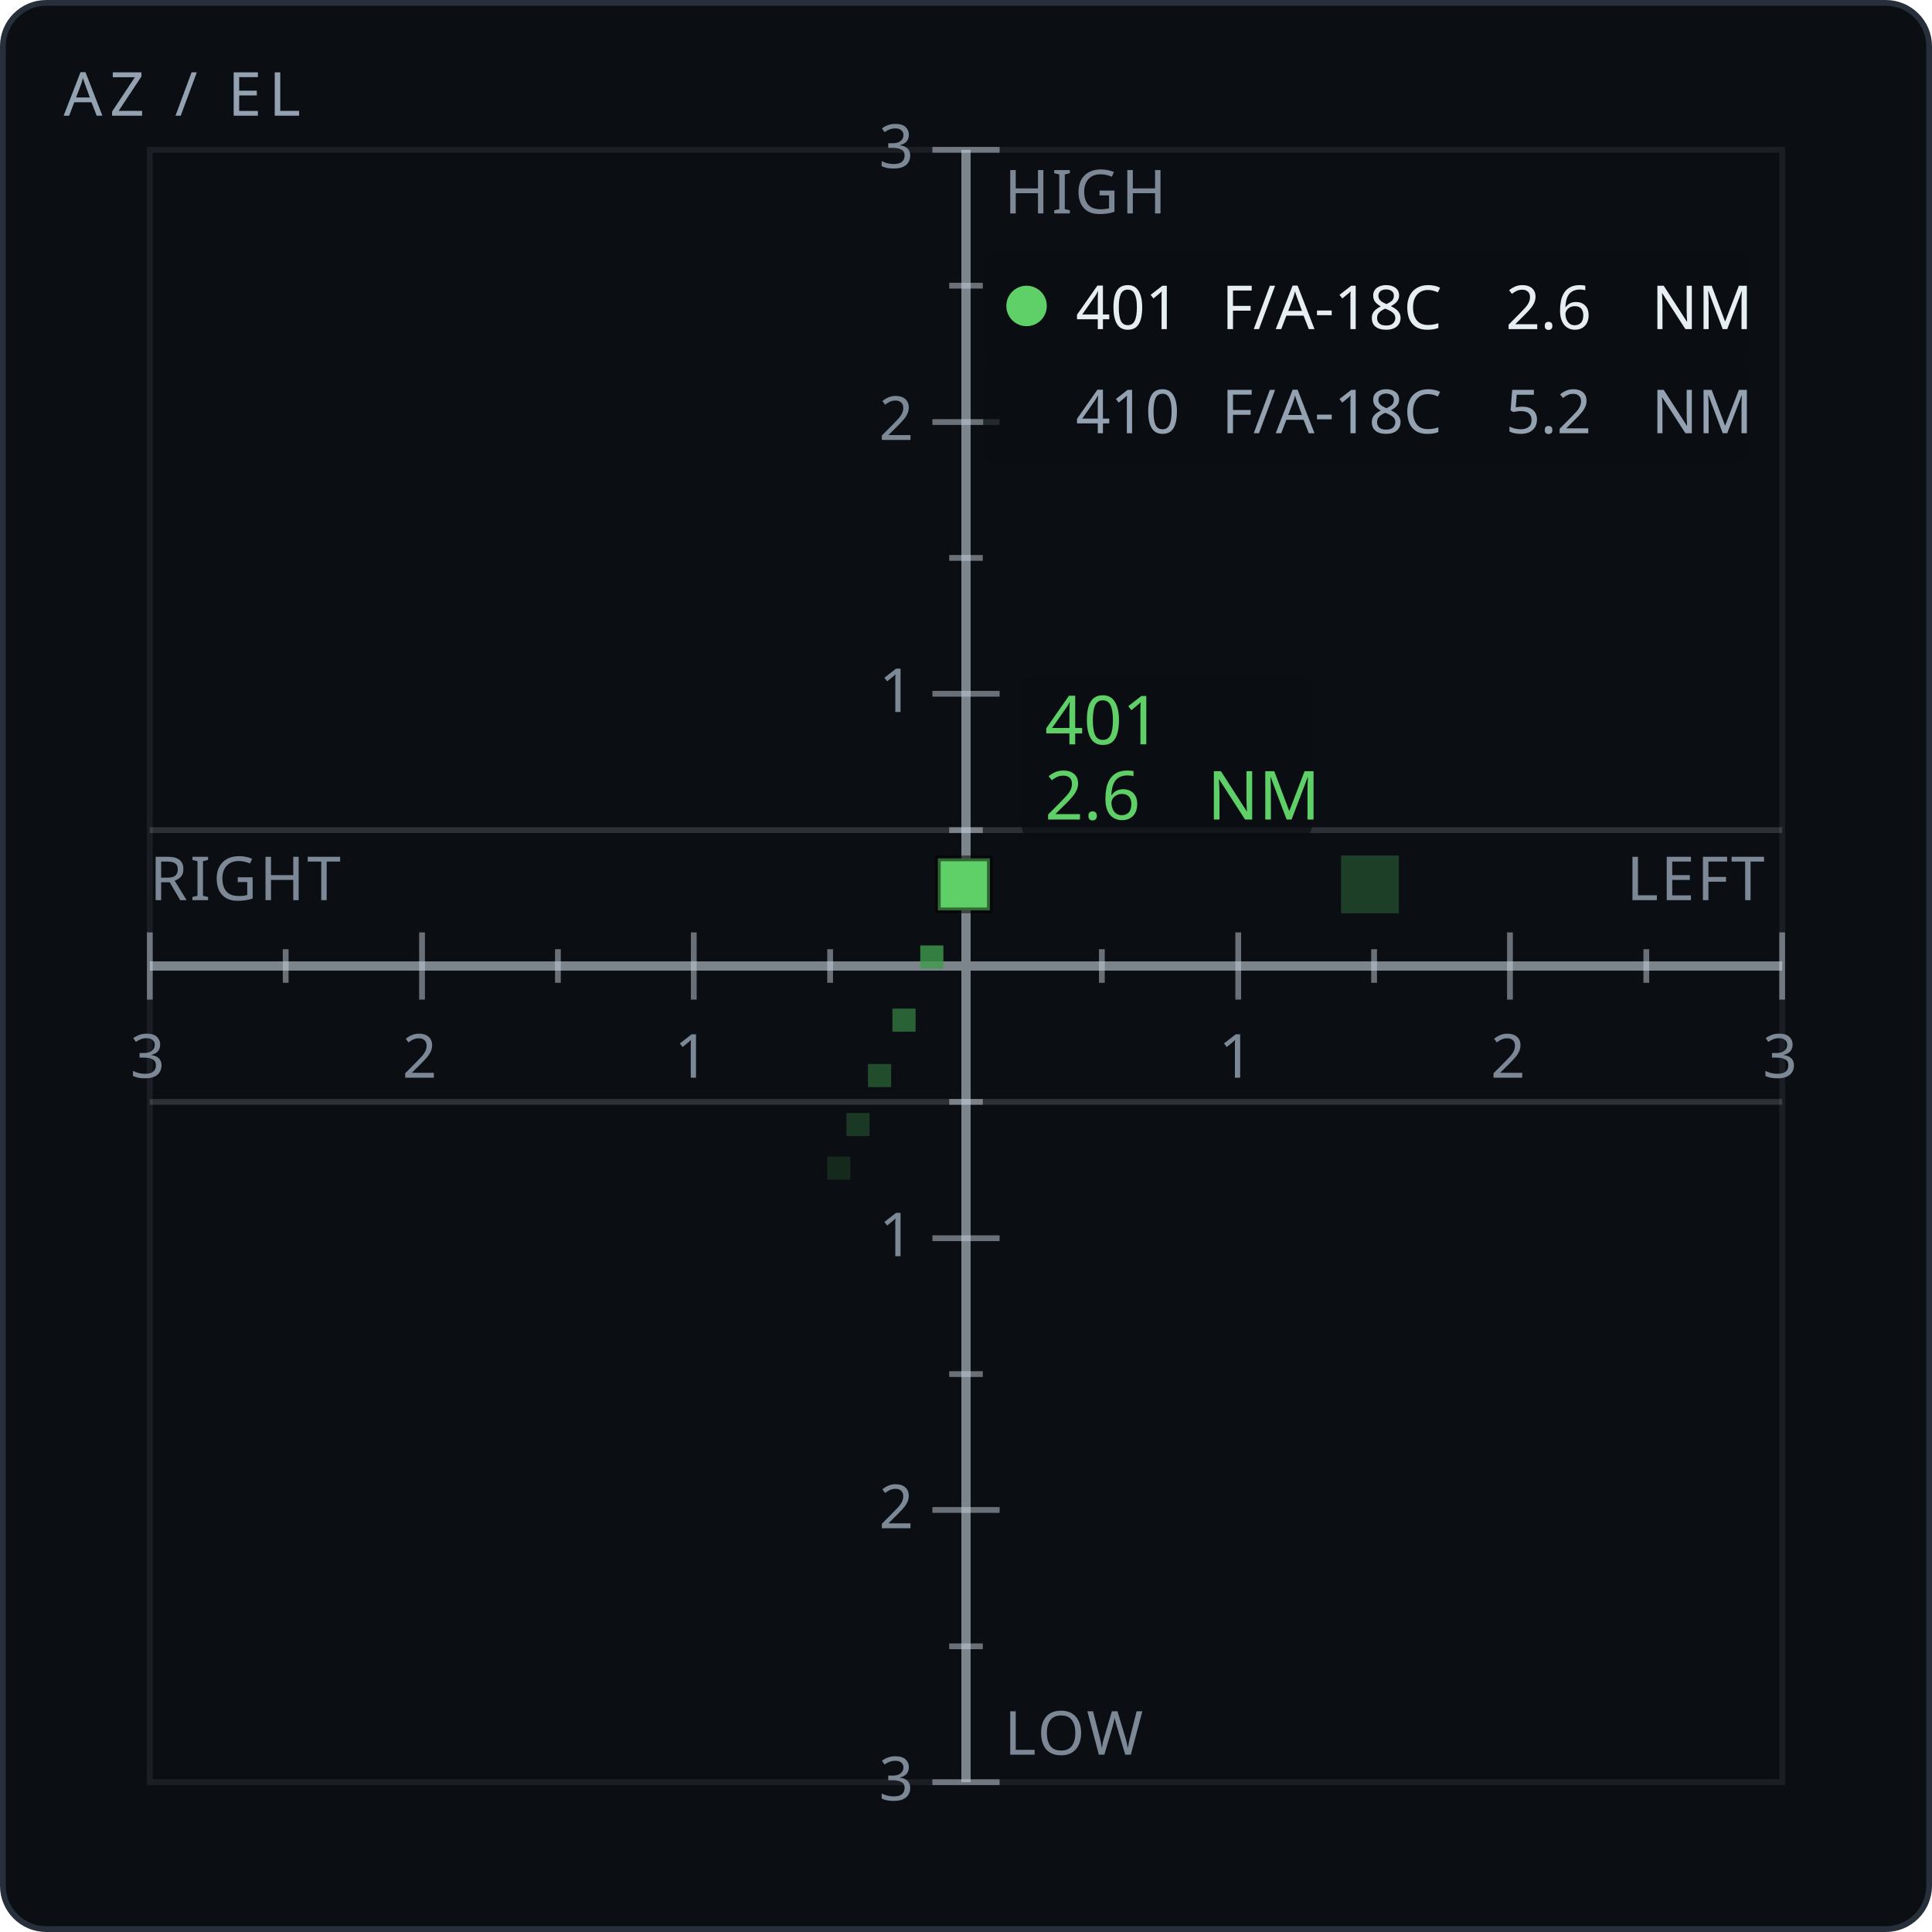
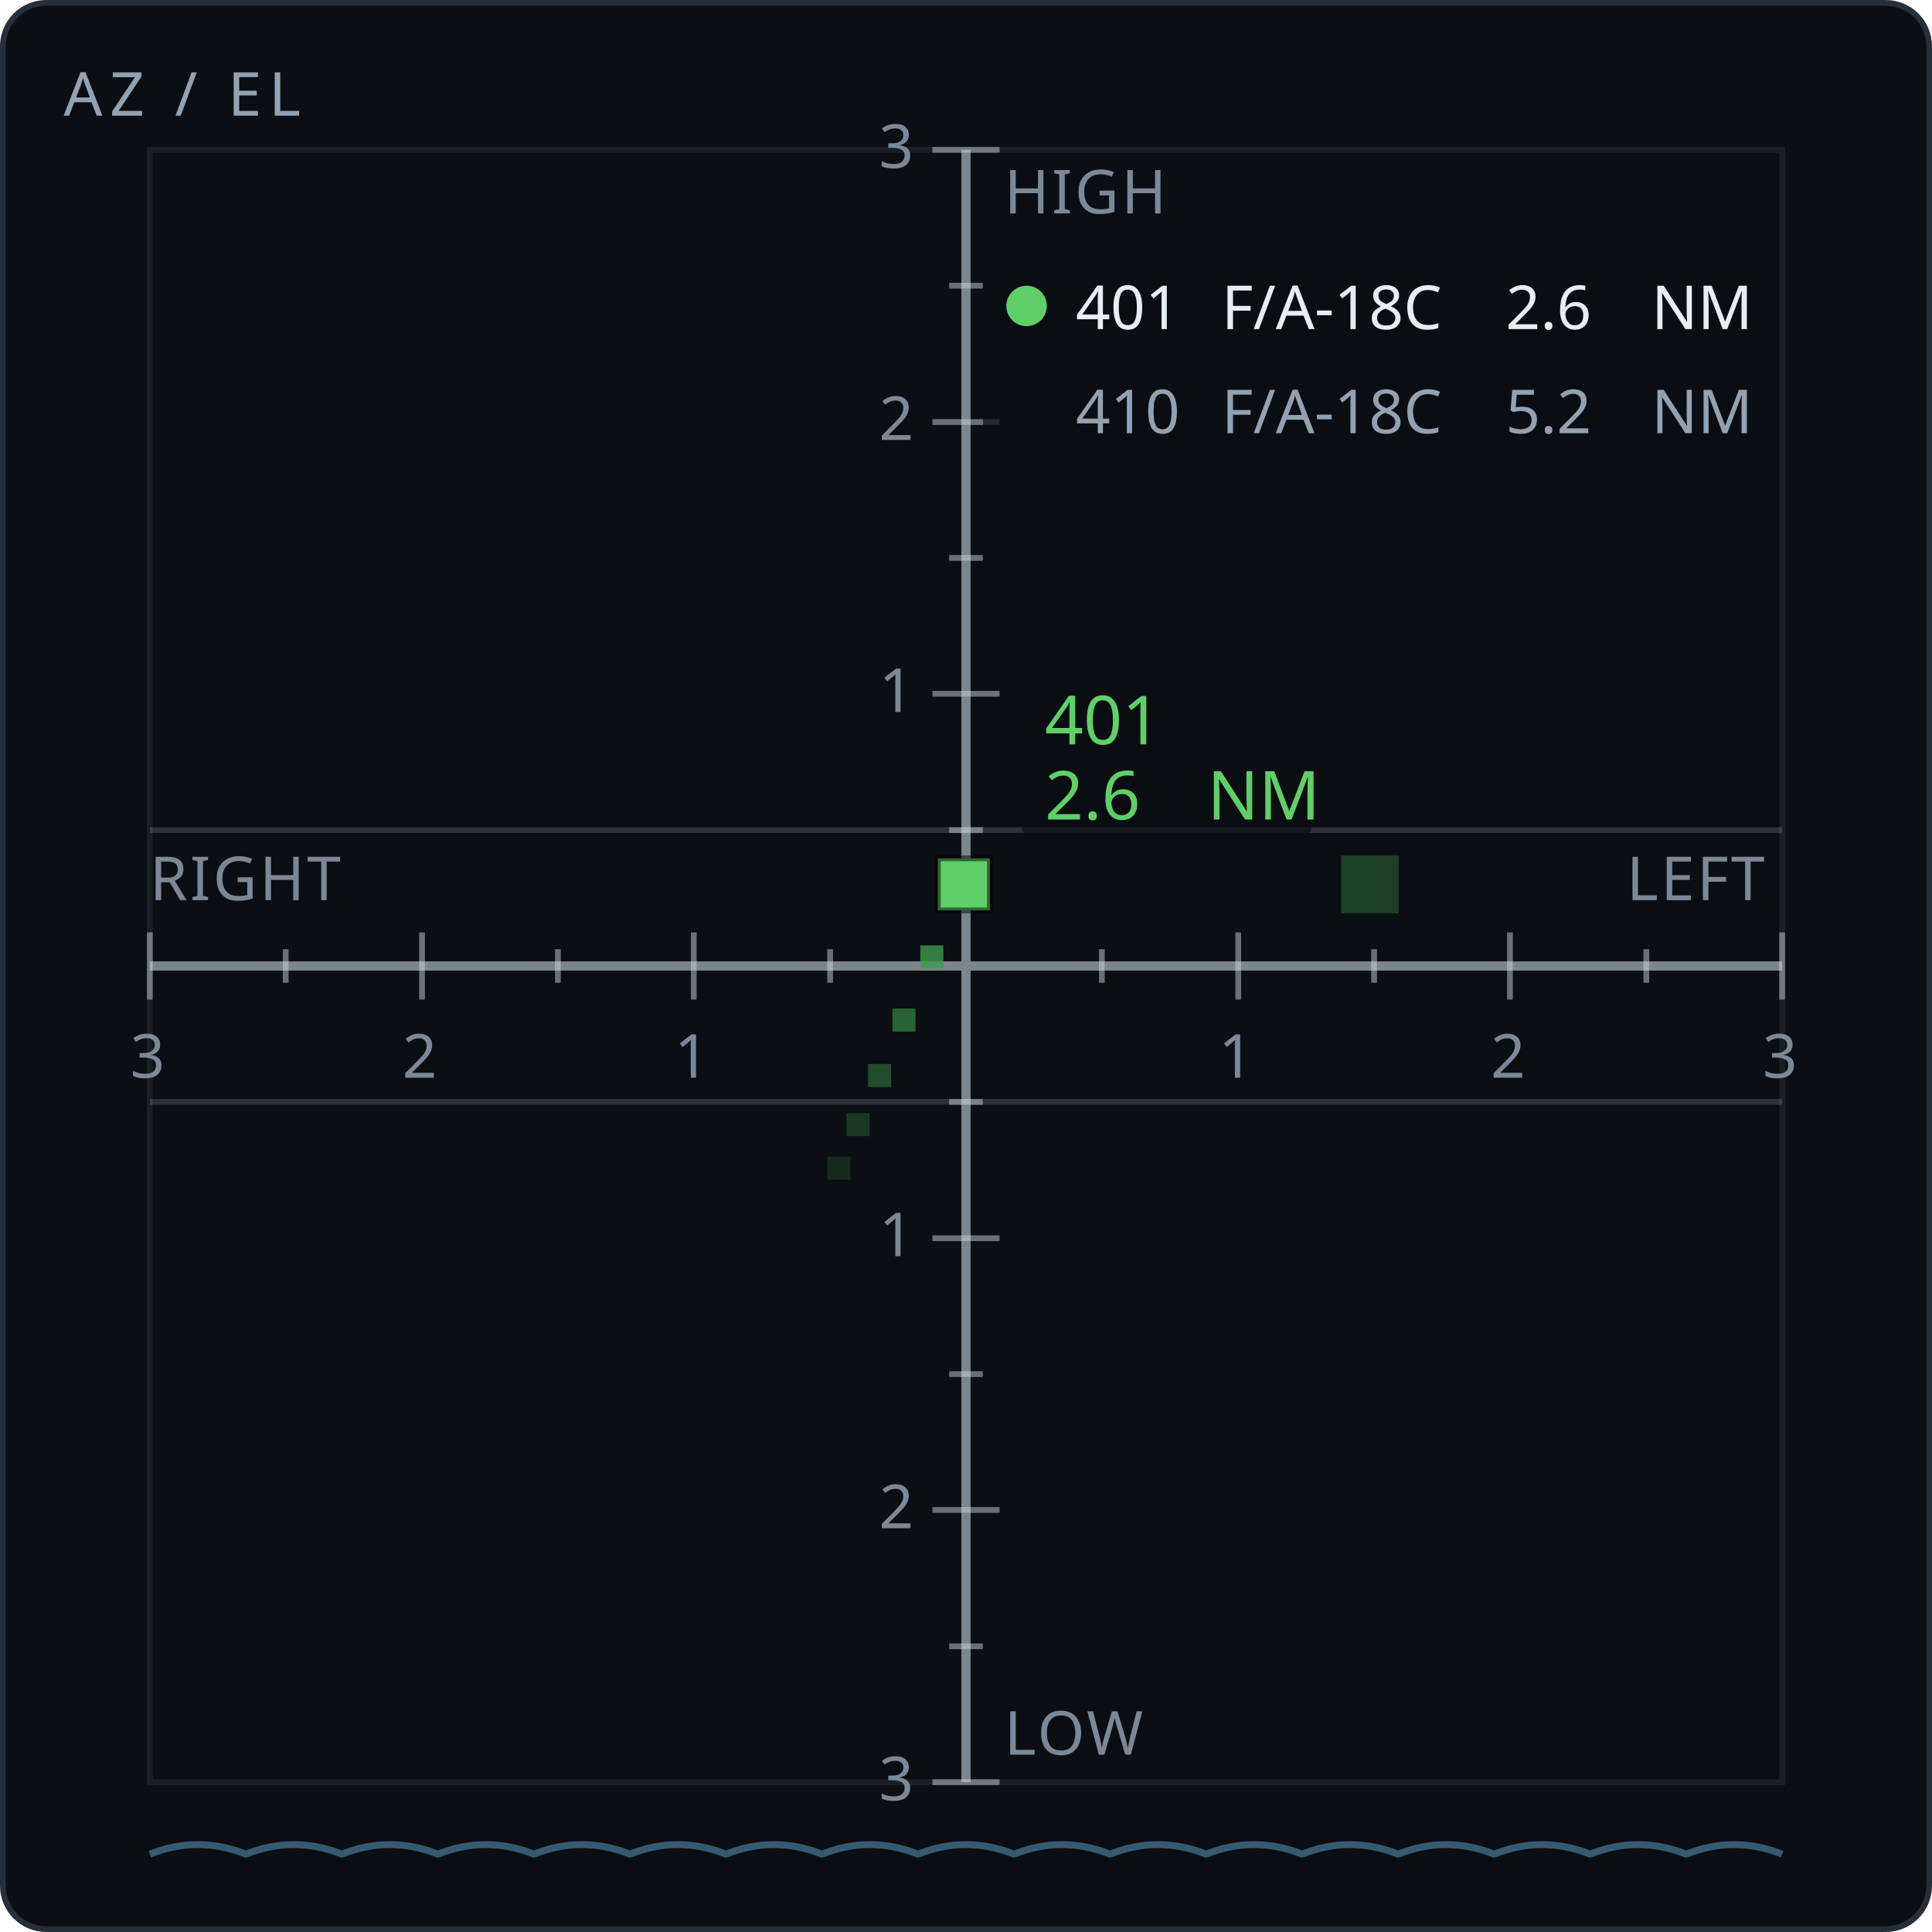
<svg xmlns="http://www.w3.org/2000/svg" width="334" height="334" viewBox="0 0 334 334" fill="none">
  <g id="Scope/AZ EL display / contact=contact">
    <rect id="box" x="0.5" y="0.5" width="333" height="333" rx="7.5" fill="#0B0E12" stroke="#262F3A" stroke-width="1" />
    <g id="span.lbl" transform="translate(11 9)">
      <text id="AZ / EL" fill="#93A1B0" xml:space="preserve" style="white-space: pre" font-family="IBM Plex Mono" font-size="10.5" font-weight="400" letter-spacing="0.12em">
        <tspan x="0" y="11.01">AZ / EL</tspan>
      </text>
    </g>
    <g id="svg" transform="translate(1 1) scale(0.83)">
      <rect x="30" y="30" width="340" height="340" stroke="rgb(147, 161, 176)" fill="none" fill-opacity="1" fill-rule="nonzero" stroke-opacity="0.12" stroke-linecap="butt" stroke-linejoin="miter" stroke-miterlimit="4" opacity="1" stroke-width="1.205" />
      <path d="M370 171.7H30M370 228.3H30" stroke="rgb(201, 211, 221)" fill="none" fill-opacity="1" fill-rule="nonzero" stroke-opacity="0.18" stroke-linecap="butt" stroke-linejoin="miter" stroke-miterlimit="4" opacity="1" stroke-width="1.205" />
      <path d="M370 200H30M200 30V370" stroke="rgb(201, 211, 221)" stroke-opacity="0.6" stroke-width="1.928" fill="none" fill-opacity="1" fill-rule="nonzero" stroke-linecap="butt" stroke-linejoin="miter" stroke-miterlimit="4" opacity="1" />
      <path d="M370.0 193.0v14.0M341.7 196.5v7.0M313.3 193.0v14.0M285.0 196.5v7.0M256.7 193.0v14.0M228.3 196.5v7.0M171.7 196.5v7.0M143.3 193.0v14.0M115.0 196.5v7.0M86.7 193.0v14.0M58.3 196.5v7.0M30.0 193.0v14.0M193.0 370.0h14.0M196.5 341.7h7.0M193.0 313.3h14.0M196.5 285.0h7.0M193.0 256.7h14.0M196.5 228.3h7.0M196.5 171.7h7.0M193.0 143.3h14.0M196.5 115.0h7.0M193.0 86.7h14.0M196.5 58.3h7.0M193.0 30.0h14.0" stroke="rgb(201, 211, 221)" stroke-opacity="0.5" fill="none" fill-opacity="1" fill-rule="nonzero" stroke-linecap="butt" stroke-linejoin="miter" stroke-miterlimit="4" opacity="1" stroke-width="1.205" />
      <line x1="199.6" y1="183.0" x2="202.0" y2="182.3" stroke="rgb(95, 208, 104)" stroke-width="2.169" stroke-linecap="round" fill="rgb(0, 0, 0)" fill-opacity="1" fill-rule="nonzero" stroke-opacity="1" stroke-linejoin="miter" stroke-miterlimit="4" opacity="1" />
+       <path d="M30 385q10.00 -4 20.00 0q10.00 -4 20.00 0q10.00 -4 20.00 0q10.00 -4 20.00 0q10.00 -4 20.00 0q10.00 -4 20.00 0q10.00 -4 20.00 0q10.00 -4 20.00 0q10.00 -4 20.00 0q10.00 -4 20.00 0q10.00 -4 20.00 0q10.00 -4 20.00 0q10.00 -4 20.00 0q10.00 -4 20.00 0q10.00 -4 20.00 0q10.00 -4 20.00 0q10.00 -4 20.00 0" stroke="rgb(111, 182, 230)" stroke-width="1.446" fill="none" stroke-linejoin="round" fill-opacity="1" fill-rule="nonzero" stroke-opacity="0.45" stroke-linecap="butt" stroke-miterlimit="4" opacity="1" />
    </g>
    <g id="div" transform="translate(1 1)">
      <g id="span.mono" transform="translate(303.73 174.3)">
        <text id="3" fill="#7D8896" xml:space="preserve" style="white-space: pre" font-family="IBM Plex Mono" font-size="10.5" font-weight="400" letter-spacing="0.04em">
          <tspan x="0" y="11.01">3</tspan>
        </text>
      </g>
      <g id="span.mono" transform="translate(256.7 174.3)">
        <text id="2" fill="#7D8896" xml:space="preserve" style="white-space: pre" font-family="IBM Plex Mono" font-size="10.5" font-weight="400" letter-spacing="0.04em">
          <tspan x="0" y="11.01">2</tspan>
        </text>
      </g>
      <g id="span.mono" transform="translate(209.66 174.3)">
        <text id="1" fill="#7D8896" xml:space="preserve" style="white-space: pre" font-family="IBM Plex Mono" font-size="10.5" font-weight="400" letter-spacing="0.04em">
          <tspan x="0" y="11.01">1</tspan>
        </text>
      </g>
      <g id="span.mono" transform="translate(115.59 174.3)">
        <text id="1" fill="#7D8896" xml:space="preserve" style="white-space: pre" font-family="IBM Plex Mono" font-size="10.5" font-weight="400" letter-spacing="0.04em">
          <tspan x="0" y="11.01">1</tspan>
        </text>
      </g>
      <g id="span.mono" transform="translate(68.55 174.3)">
        <text id="2" fill="#7D8896" xml:space="preserve" style="white-space: pre" font-family="IBM Plex Mono" font-size="10.5" font-weight="400" letter-spacing="0.04em">
          <tspan x="0" y="11.01">2</tspan>
        </text>
      </g>
      <g id="span.mono" transform="translate(21.52 174.3)">
        <text id="3" fill="#7D8896" xml:space="preserve" style="white-space: pre" font-family="IBM Plex Mono" font-size="10.5" font-weight="400" letter-spacing="0.04em">
          <tspan x="0" y="11.01">3</tspan>
        </text>
      </g>
      <g id="span.mono" transform="translate(150.95 299.22)">
        <text id="3" fill="#7D8896" xml:space="preserve" style="white-space: pre" font-family="IBM Plex Mono" font-size="10.5" font-weight="400" letter-spacing="0.04em">
          <tspan x="0" y="11.01">3</tspan>
        </text>
      </g>
      <g id="span.mono" transform="translate(150.95 252.19)">
        <text id="2" fill="#7D8896" xml:space="preserve" style="white-space: pre" font-family="IBM Plex Mono" font-size="10.5" font-weight="400" letter-spacing="0.04em">
          <tspan x="0" y="11.01">2</tspan>
        </text>
      </g>
      <g id="span.mono" transform="translate(150.95 205.16)">
        <text id="1" fill="#7D8896" xml:space="preserve" style="white-space: pre" font-family="IBM Plex Mono" font-size="10.5" font-weight="400" letter-spacing="0.04em">
          <tspan x="0" y="11.01">1</tspan>
        </text>
      </g>
      <g id="span.mono" transform="translate(150.95 111.08)">
        <text id="1" fill="#7D8896" xml:space="preserve" style="white-space: pre" font-family="IBM Plex Mono" font-size="10.5" font-weight="400" letter-spacing="0.04em">
          <tspan x="0" y="11.01">1</tspan>
        </text>
      </g>
      <g id="span.mono" transform="translate(150.95 64.05)">
        <text id="2" fill="#7D8896" xml:space="preserve" style="white-space: pre" font-family="IBM Plex Mono" font-size="10.5" font-weight="400" letter-spacing="0.04em">
          <tspan x="0" y="11.01">2</tspan>
        </text>
      </g>
      <g id="span.mono" transform="translate(150.95 17.02)">
        <text id="3" fill="#7D8896" xml:space="preserve" style="white-space: pre" font-family="IBM Plex Mono" font-size="10.5" font-weight="400" letter-spacing="0.04em">
          <tspan x="0" y="11.01">3</tspan>
        </text>
      </g>
      <g id="span.mono" transform="translate(24.89 143.61)">
        <text id="RIGHT" fill="#7D8896" xml:space="preserve" style="white-space: pre" font-family="IBM Plex Mono" font-size="10.5" font-weight="400" letter-spacing="0.04em">
          <tspan x="0" y="11.01">RIGHT</tspan>
        </text>
      </g>
      <g id="span.mono" transform="translate(280.2 143.61)">
        <text id="LEFT" fill="#7D8896" xml:space="preserve" style="white-space: pre" font-family="IBM Plex Mono" font-size="10.5" font-weight="400" letter-spacing="0.04em">
          <tspan x="0" y="11.01">LEFT</tspan>
        </text>
      </g>
      <g id="span.mono" transform="translate(172.63 24.89)">
        <text id="HIGH" fill="#7D8896" xml:space="preserve" style="white-space: pre" font-family="IBM Plex Mono" font-size="10.5" font-weight="400" letter-spacing="0.04em">
          <tspan x="0" y="11.01">HIGH</tspan>
        </text>
      </g>
      <g id="span.mono" transform="translate(172.63 291.34)">
        <text id="LOW" fill="#7D8896" xml:space="preserve" style="white-space: pre" font-family="IBM Plex Mono" font-size="10.5" font-weight="400" letter-spacing="0.04em">
          <tspan x="0" y="11.01">LOW</tspan>
        </text>
      </g>
      <g id="span" transform="translate(230.83 146.89)" opacity="0.35">
        <rect id="fill" width="10" height="10" fill="#3E9A4C" />
      </g>
      <g id="span" transform="translate(158.09 162.45)" opacity="0.8">
        <rect id="fill" width="4" height="4" fill="#3E9A4C" />
      </g>
      <g id="span" transform="translate(153.28 173.36)" opacity="0.6">
        <rect id="fill" width="4" height="4" fill="#3E9A4C" />
      </g>
      <g id="span" transform="translate(149.06 182.94)" opacity="0.45">
        <rect id="fill" width="4" height="4" fill="#3E9A4C" />
      </g>
      <g id="span" transform="translate(145.33 191.41)" opacity="0.3">
        <rect id="fill" width="4" height="4" fill="#3E9A4C" />
      </g>
      <g id="span" transform="translate(142 198.94)" opacity="0.2">
        <rect id="fill" width="4" height="4" fill="#3E9A4C" />
      </g>
      <g id="span" transform="translate(160.63 146.89)">
        <rect id="box" x="0.5" y="0.5" width="9" height="9" fill="#5FD068" stroke="#000000" stroke-opacity="0.5" stroke-width="1" />
      </g>
      <g id="span.mono" transform="translate(175.63 115.89)">
        <rect id="fill" width="50.13" height="28" rx="2" fill="#0B0E12" fill-opacity="0.72" />
        <text id="401" fill="#5FD068" xml:space="preserve" style="white-space: pre" font-family="IBM Plex Mono" font-size="11.7" font-weight="400" letter-spacing="0em">
          <tspan x="4" y="11.79">401</tspan>
        </text>
        <g id="div" transform="translate(4 14)">
          <text id="2.6" fill="#5FD068" xml:space="preserve" style="white-space: pre" font-family="IBM Plex Mono" font-size="11.7" font-weight="400" letter-spacing="0em">
            <tspan x="0" y="10.79">2.6</tspan>
          </text>
          <text id="NM" fill="#5FD068" xml:space="preserve" style="white-space: pre" font-family="IBM Plex Mono" font-size="11.7" font-weight="400" letter-spacing="0em">
            <tspan x="28.08" y="10.79">NM</tspan>
          </text>
        </g>
      </g>
      <g id="401" transform="translate(153.63 139.89)" />
      <g id="410" transform="translate(223.83 139.89)" />
    </g>
    <g id="AZ/EL tracks" transform="translate(169.97 43.89)">
      <g id="button">
        <rect id="fill" width="132.14" height="18" rx="2" fill="#0B0E12" fill-opacity="0.72" />
        <g id="span" transform="translate(4 5.5)">
          <rect id="fill" width="7" height="7" rx="3.5" fill="#5FD068" />
        </g>
        <g id="span" transform="translate(16 0)">
          <text id="401" fill="#E6EDF3" xml:space="preserve" style="white-space: pre" font-family="IBM Plex Mono" font-size="10.5" font-weight="400" letter-spacing="0em">
            <tspan x="0" y="13.01">401</tspan>
          </text>
          <text id="F/A-18C" fill="#E6EDF3" xml:space="preserve" style="white-space: pre" font-family="IBM Plex Mono" font-size="10.5" font-weight="400" letter-spacing="0em">
            <tspan x="25.22" y="13.01">F/A-18C</tspan>
          </text>
        </g>
        <g id="span" transform="translate(90.33 0)">
          <text id="2.6" fill="#E6EDF3" xml:space="preserve" style="white-space: pre" font-family="IBM Plex Mono" font-size="10.5" font-weight="400" letter-spacing="0em">
            <tspan x="0" y="13.01">2.6</tspan>
          </text>
          <text id="NM" fill="#E6EDF3" xml:space="preserve" style="white-space: pre" font-family="IBM Plex Mono" font-size="10.5" font-weight="400" letter-spacing="0em">
            <tspan x="25.21" y="13.01">NM</tspan>
          </text>
        </g>
      </g>
      <g id="button" transform="translate(0 18)">
        <rect id="fill" width="132.14" height="18" rx="2" fill="#0B0E12" fill-opacity="0.72" />
        <g id="span" transform="translate(4 5.5)" />
        <g id="span" transform="translate(16 0)">
          <text id="410" fill="#93A1B0" xml:space="preserve" style="white-space: pre" font-family="IBM Plex Mono" font-size="10.5" font-weight="400" letter-spacing="0em">
            <tspan x="0" y="13.01">410</tspan>
          </text>
          <text id="F/A-18C" fill="#93A1B0" xml:space="preserve" style="white-space: pre" font-family="IBM Plex Mono" font-size="10.5" font-weight="400" letter-spacing="0em">
            <tspan x="25.22" y="13.01">F/A-18C</tspan>
          </text>
        </g>
        <g id="span" transform="translate(90.33 0)">
          <text id="5.2" fill="#93A1B0" xml:space="preserve" style="white-space: pre" font-family="IBM Plex Mono" font-size="10.5" font-weight="400" letter-spacing="0em">
            <tspan x="0" y="13.01">5.2</tspan>
          </text>
          <text id="NM" fill="#93A1B0" xml:space="preserve" style="white-space: pre" font-family="IBM Plex Mono" font-size="10.5" font-weight="400" letter-spacing="0em">
            <tspan x="25.21" y="13.01">NM</tspan>
          </text>
        </g>
      </g>
      <g id="div" transform="translate(0 36)" />
    </g>
  </g>
</svg>
